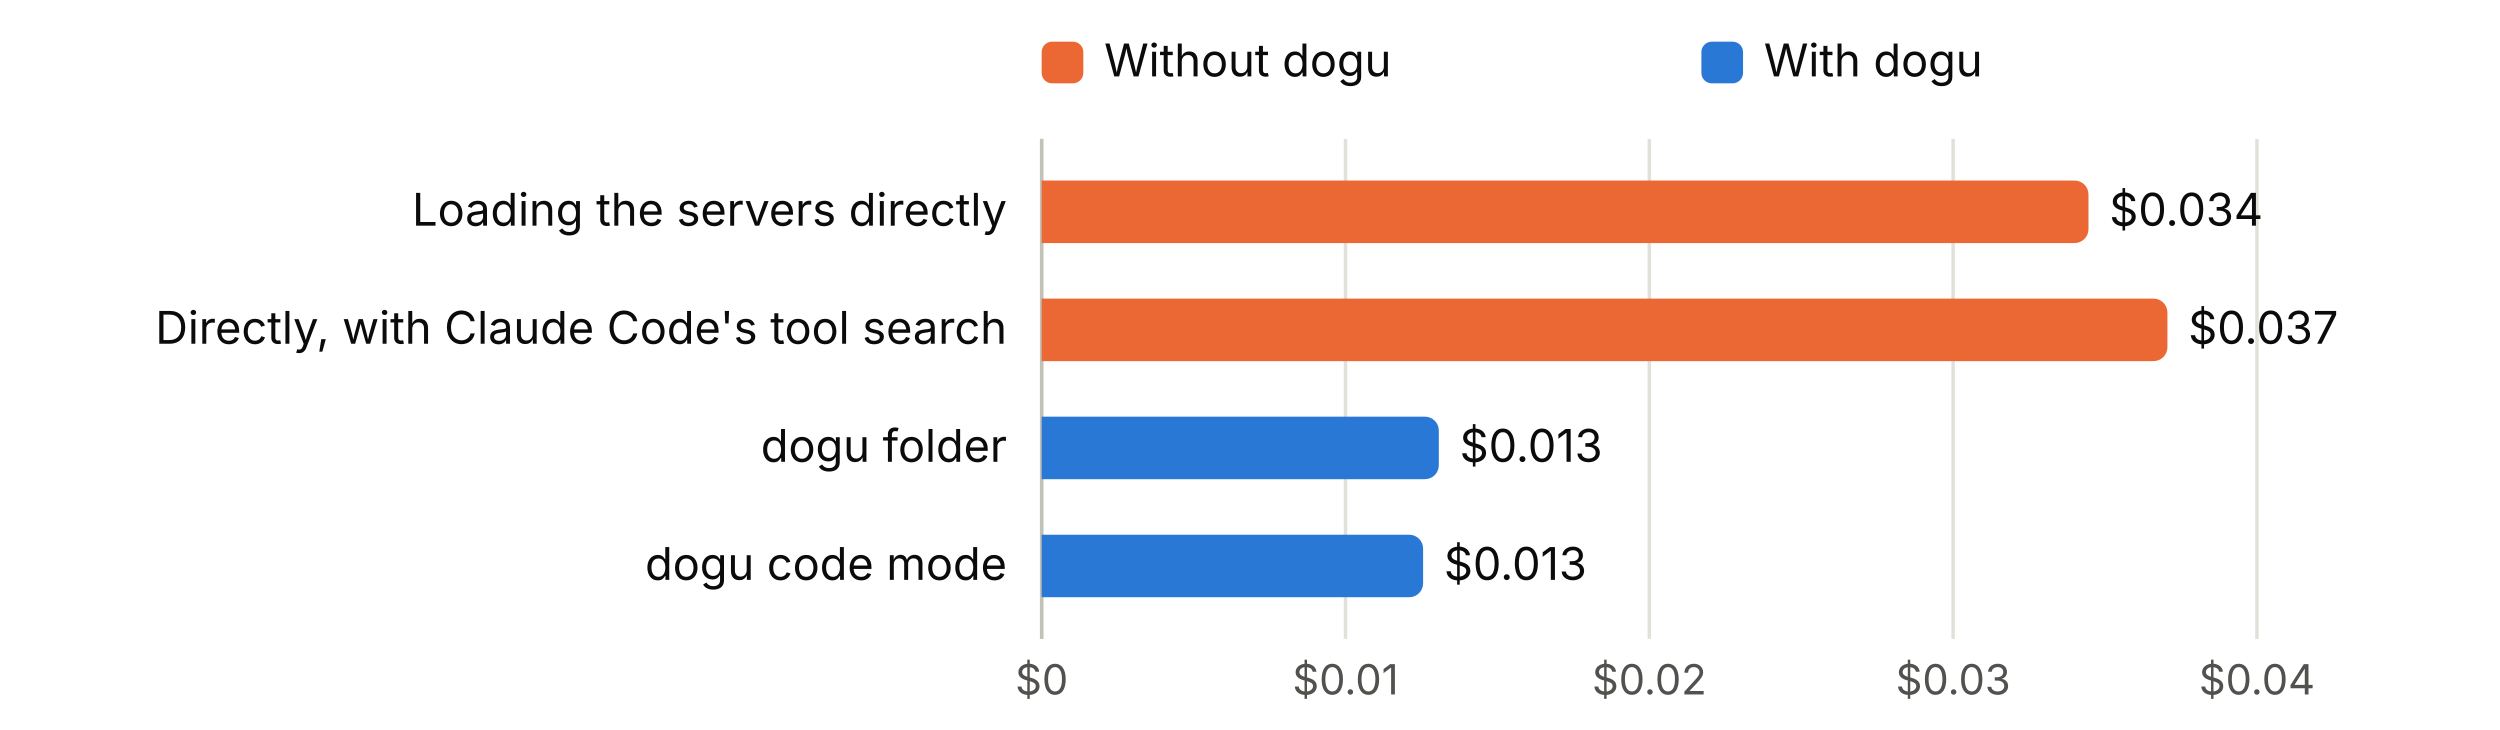
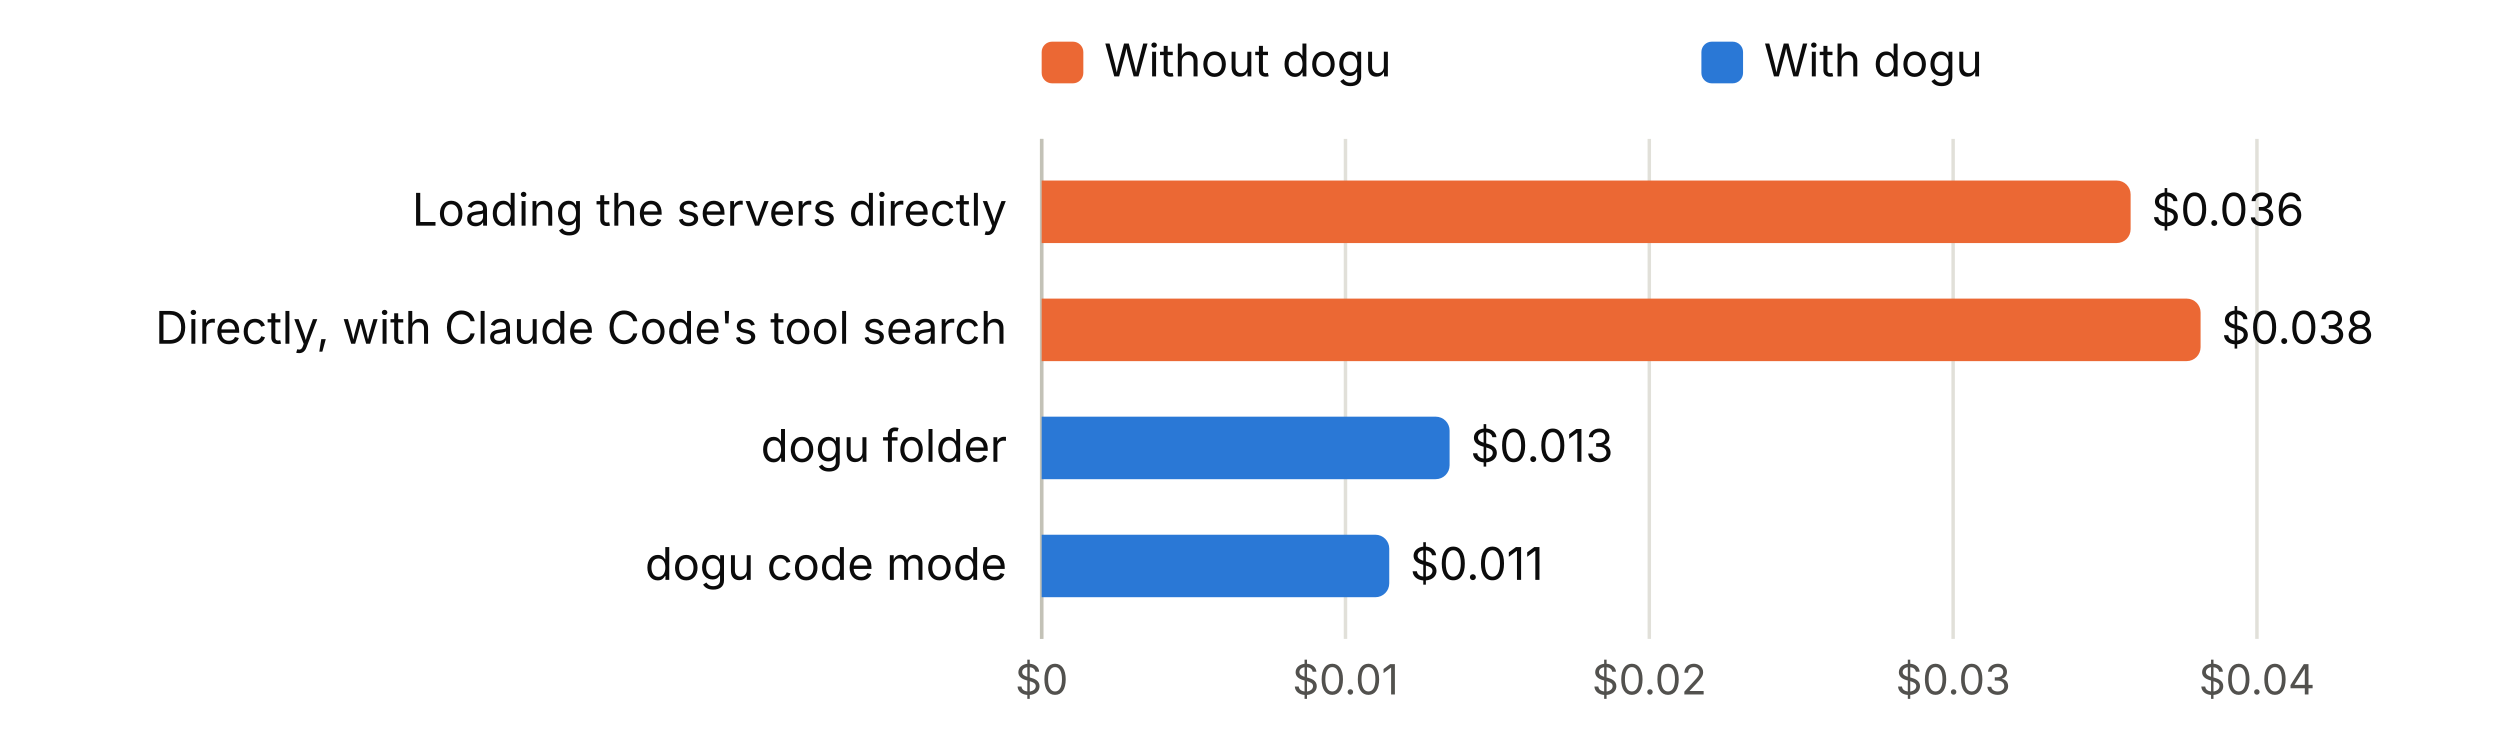
<svg xmlns="http://www.w3.org/2000/svg" viewBox="0 0 720 210" width="720" height="210" role="img" aria-labelledby="t">
  <style>
  text { font-family: system-ui, -apple-system, "Segoe UI", sans-serif; font-size: 13px; fill: #0b0b0b; }
  .muted { fill: #52514e; font-size: 12px; }
  .big { font-size: 34px; font-weight: 650; }
  .head { font-size: 15px; font-weight: 600; }
  .grid { stroke: #e1e0d9; stroke-width: 1; }
  .axis { stroke: #c3c2b7; stroke-width: 1; }
  .line { stroke: #52514e; stroke-width: 1.5; fill: none; }
  .card { fill: #f3f2ee; stroke: #e1e0d9; }
  .page { fill: #fcfcfb; stroke: #8a8983; stroke-width: 1; }
  .dogu { fill: #2a78d6; } .other { fill: #eb6834; } .more { fill: #e34948; }
  .s-dogu { stroke: #2a78d6; } .s-other { stroke: #eb6834; }
  .startup { fill: #eda100; } .model { fill: #6250d6; } .tools { fill: #1baf7a; }
  .gap { stroke: #fcfcfb; stroke-width: 2; }
  @media (prefers-color-scheme: dark) {
    text { fill: #f0efec; } .muted { fill: #c3c2b7; }
    .grid { stroke: #2c2c2a; } .axis { stroke: #383835; } .line { stroke: #c3c2b7; }
    .card { fill: #232322; stroke: #383835; } .page { fill: #1a1a19; stroke: #8a8983; }
    .dogu { fill: #3987e5; } .other { fill: #d95926; } .more { fill: #e66767; }
    .s-dogu { stroke: #3987e5; } .s-other { stroke: #d95926; }
    .startup { fill: #c98500; } .model { fill: #9085e9; } .tools { fill: #199e70; }
    .gap { stroke: #1a1a19; }
  }</style>
  <rect class="other" x="300" y="12" width="12" height="12" rx="3" />
  <text x="318" y="22">Without dogu</text>
  <rect class="dogu" x="490" y="12" width="12" height="12" rx="3" />
  <text x="508" y="22">With dogu</text>
  <line class="grid" x1="300" x2="300" y1="40" y2="184" />
  <text class="muted" x="300" y="200" text-anchor="middle">$0</text>
  <line class="grid" x1="387.5" x2="387.5" y1="40" y2="184" />
  <text class="muted" x="387.5" y="200" text-anchor="middle">$0.01</text>
  <line class="grid" x1="475" x2="475" y1="40" y2="184" />
  <text class="muted" x="475" y="200" text-anchor="middle">$0.02</text>
  <line class="grid" x1="562.5" x2="562.5" y1="40" y2="184" />
  <text class="muted" x="562.5" y="200" text-anchor="middle">$0.03</text>
  <line class="grid" x1="650" x2="650" y1="40" y2="184" />
  <text class="muted" x="650" y="200" text-anchor="middle">$0.04</text>
  <line class="axis" x1="300" x2="300" y1="40" y2="184" />
  <text x="290" y="65" text-anchor="end">Loading the servers directly</text>
-   <path class="other" d="M300,52 h297.485 a4,4 0 0 1 4,4 v10 a4,4 0 0 1 -4,4 h-297.485 z" />
-   <text x="607.485" y="65">$0.034</text>
+   <path class="other" d="M300,52 h309.62 a4,4 0 0 1 4,4 v10 a4,4 0 0 1 -4,4 h-309.62 z" />
+   <text x="619.62" y="65">$0.036</text>
  <text x="290" y="99" text-anchor="end">Directly, with Claude Code's tool search</text>
-   <path class="other" d="M300,86 h320.218 a4,4 0 0 1 4,4 v10 a4,4 0 0 1 -4,4 h-320.218 z" />
-   <text x="630.218" y="99">$0.037</text>
+   <path class="other" d="M300,86 h329.769 a4,4 0 0 1 4,4 v10 a4,4 0 0 1 -4,4 h-329.769 z" />
+   <text x="639.769" y="99">$0.038</text>
  <text x="290" y="133" text-anchor="end">dogu folder</text>
-   <path class="dogu" d="M300,120 h110.383 a4,4 0 0 1 4,4 v10 a4,4 0 0 1 -4,4 h-110.383 z" />
-   <text x="420.383" y="133">$0.013</text>
+   <path class="dogu" d="M300,120 h113.485 a4,4 0 0 1 4,4 v10 a4,4 0 0 1 -4,4 h-113.485 z" />
+   <text x="423.485" y="133">$0.013</text>
  <text x="290" y="167" text-anchor="end">dogu code mode</text>
-   <path class="dogu" d="M300,154 h105.856 a4,4 0 0 1 4,4 v10 a4,4 0 0 1 -4,4 h-105.856 z" />
-   <text x="415.856" y="167">$0.013</text>
+   <path class="dogu" d="M300,154 h96.105 a4,4 0 0 1 4,4 v10 a4,4 0 0 1 -4,4 h-96.105 z" />
+   <text x="406.105" y="167">$0.011</text>
</svg>
